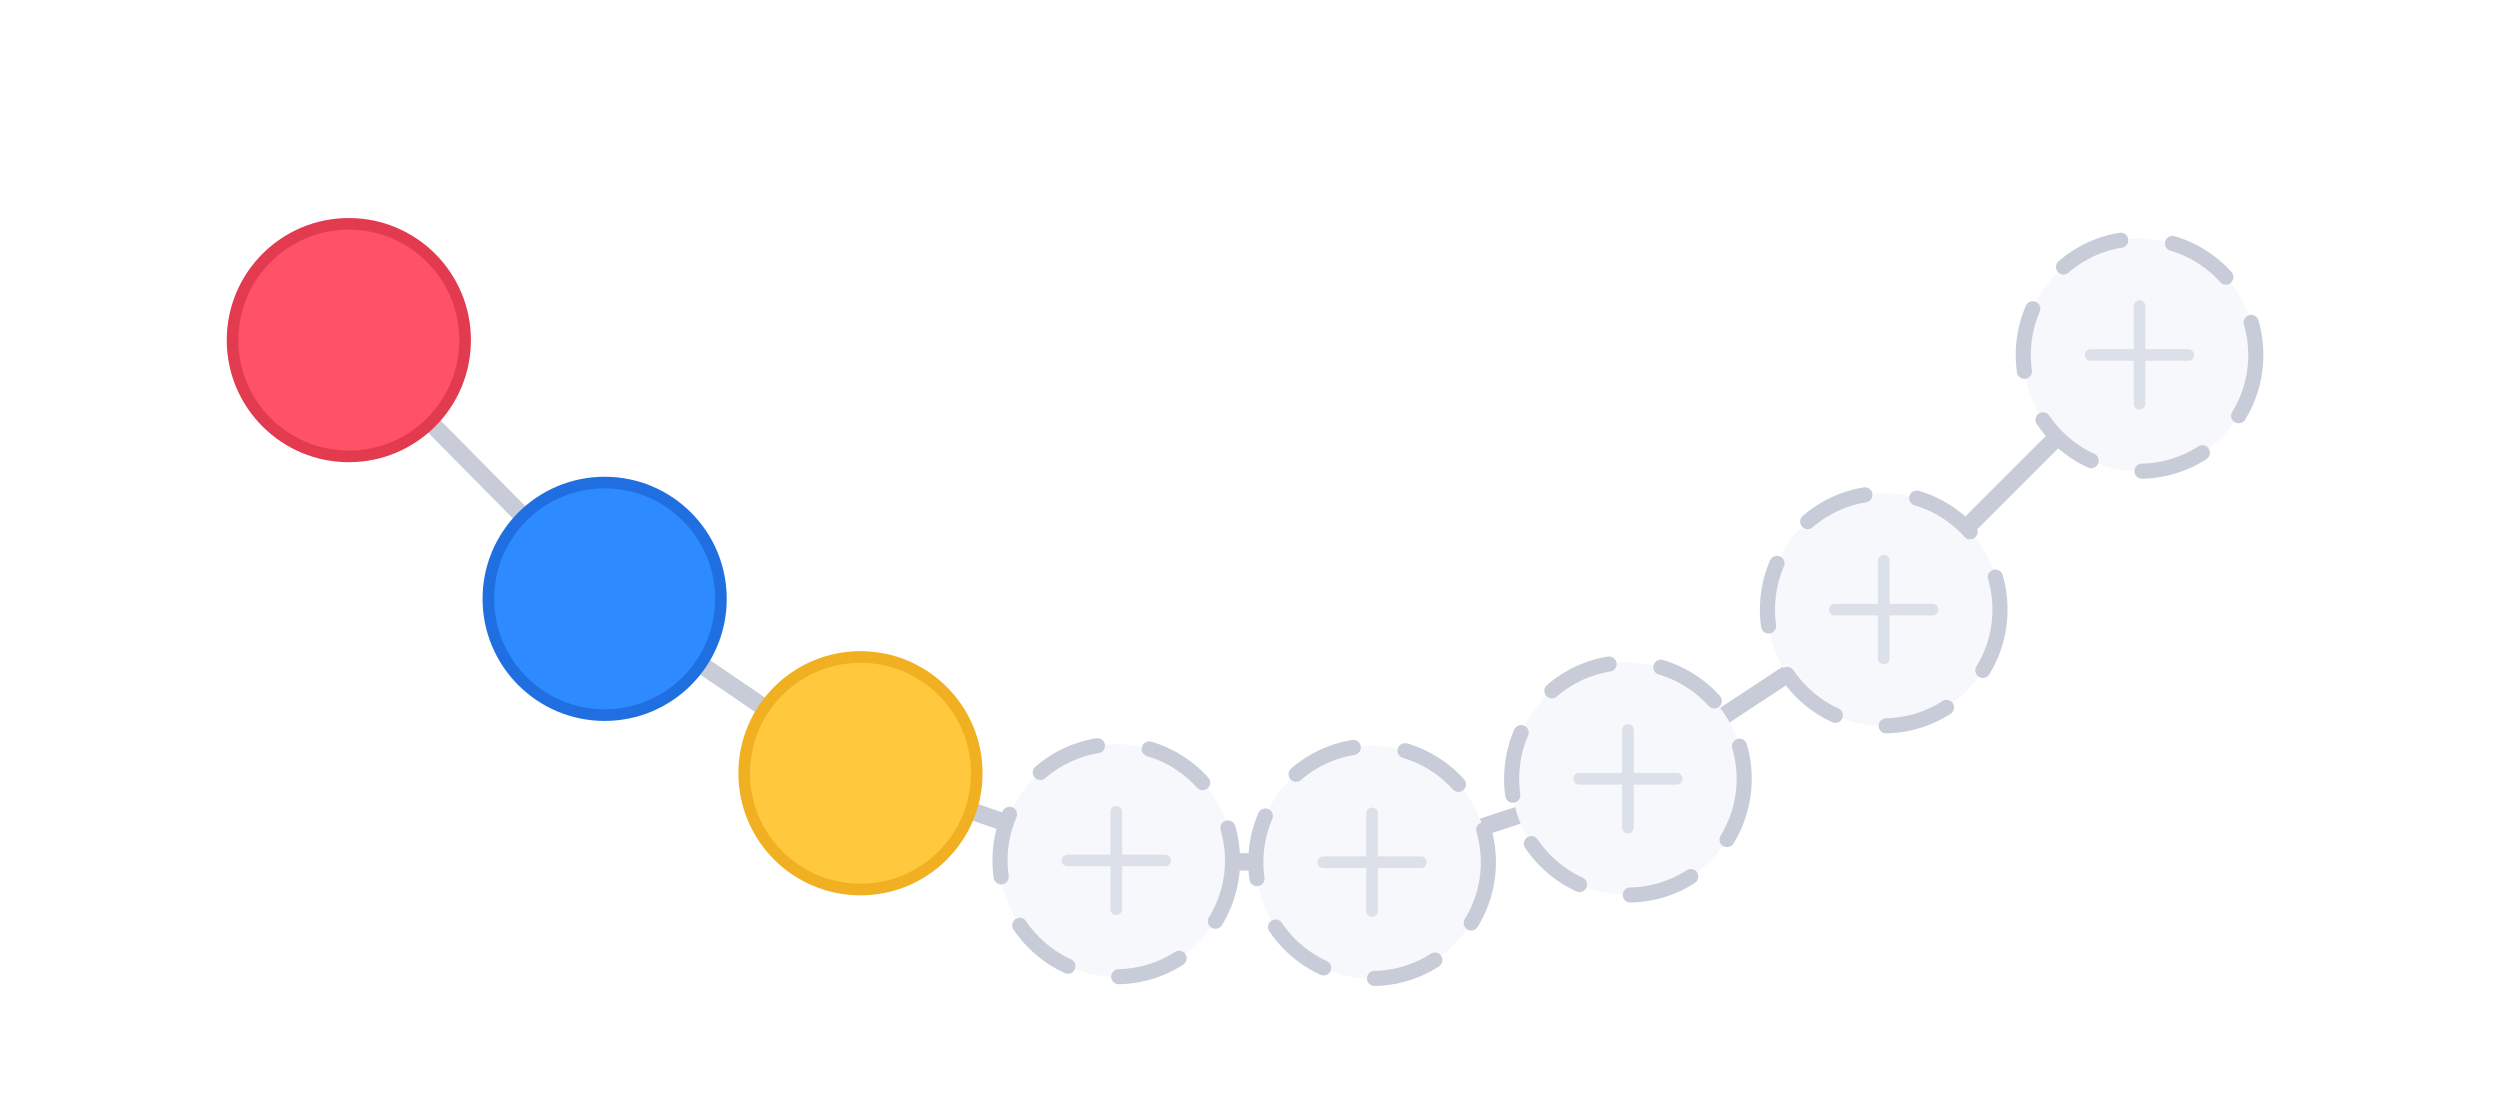
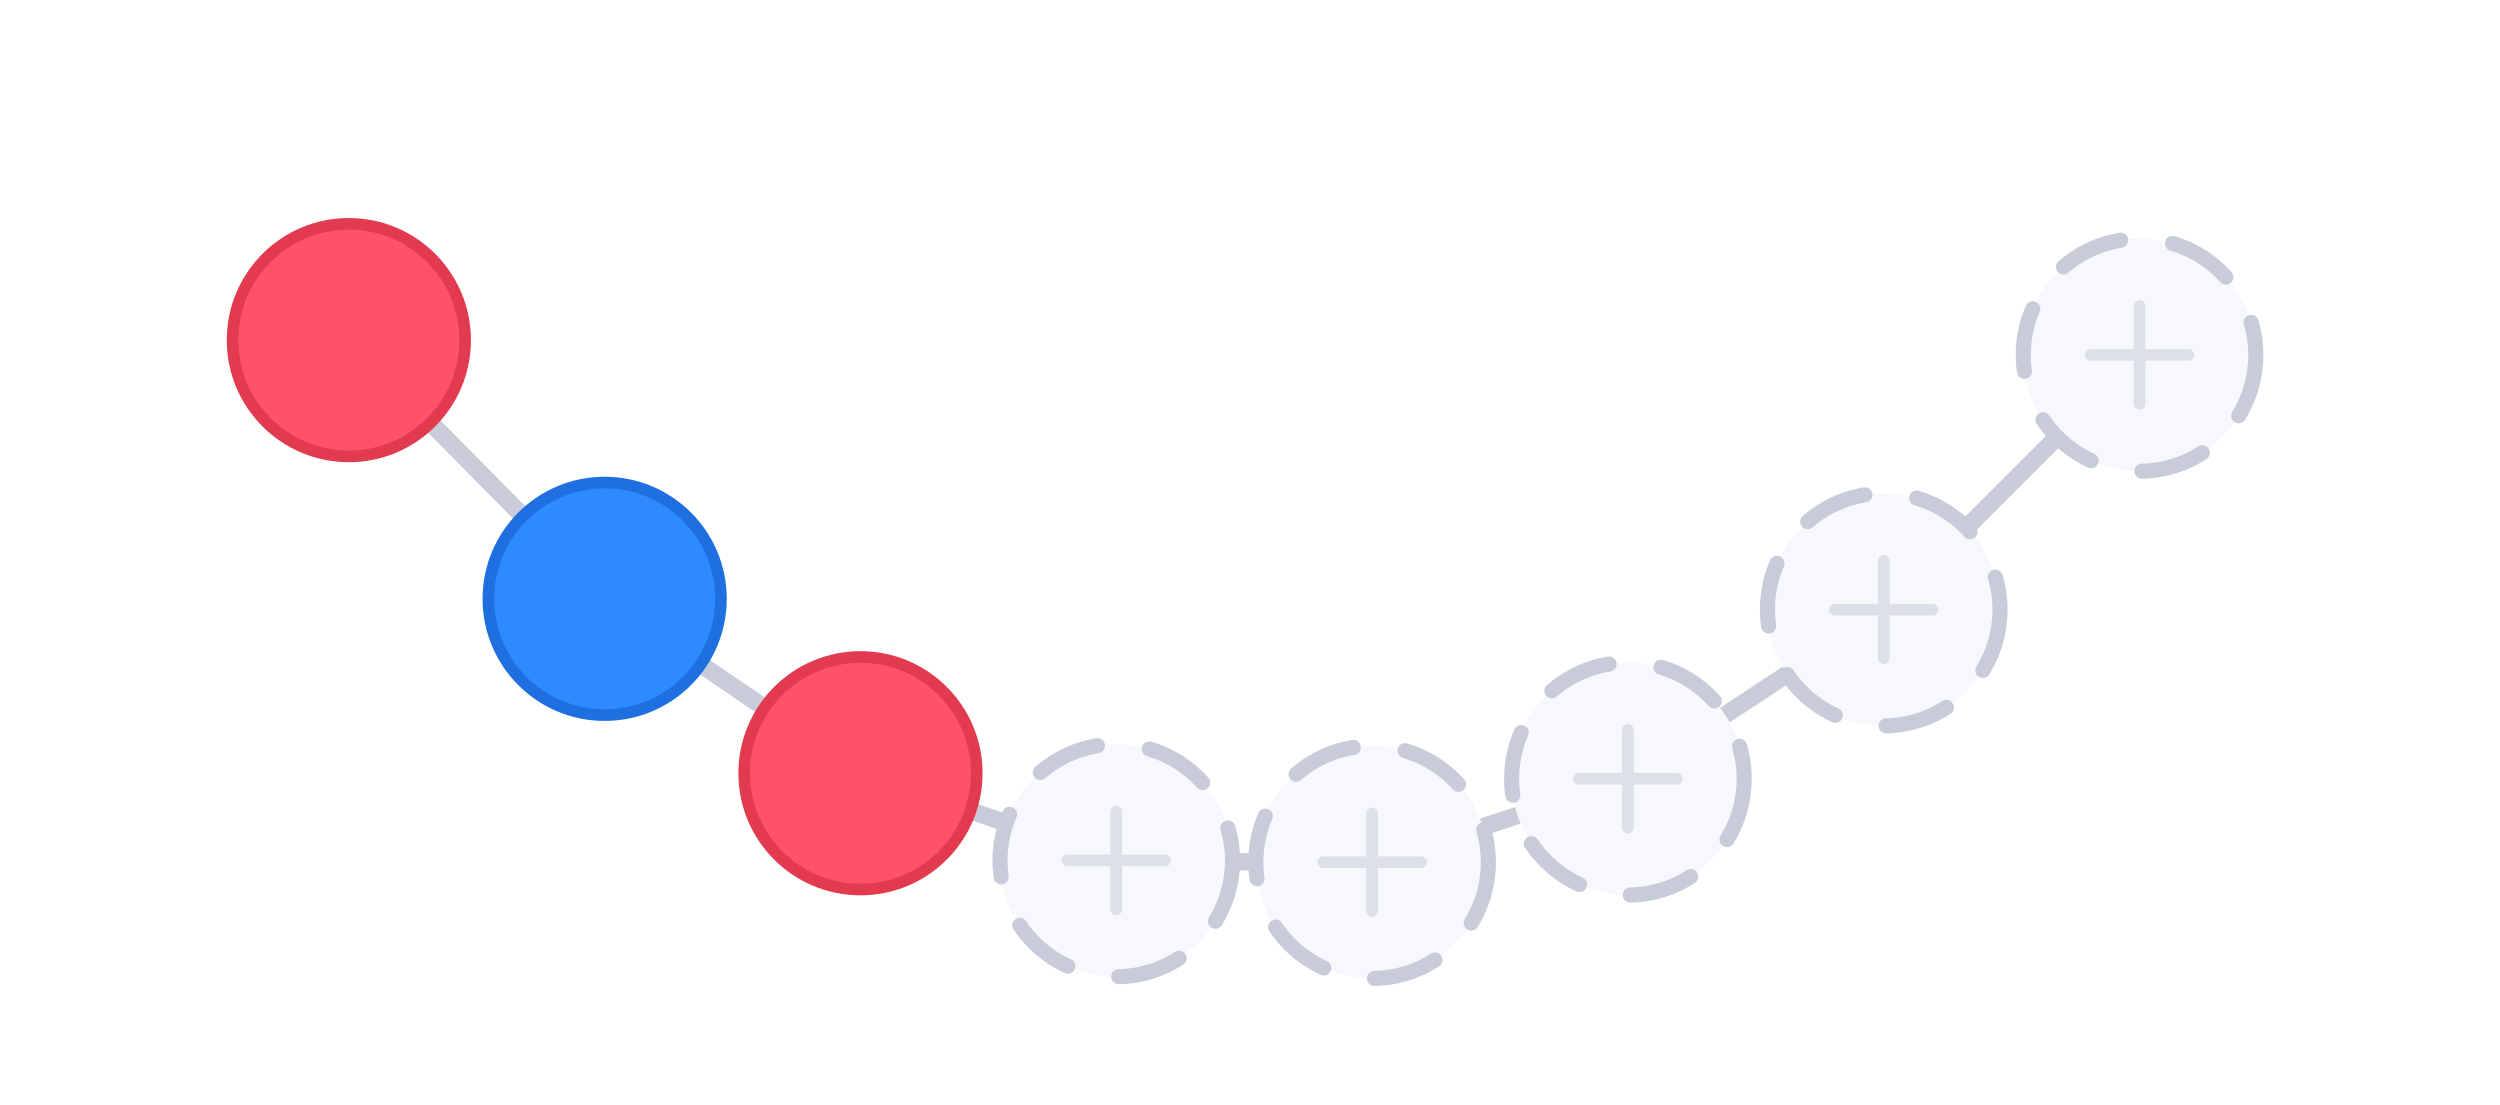
<svg xmlns="http://www.w3.org/2000/svg" viewBox="0 0 860 380" width="860" height="380" font-family="Fredoka, sans-serif">
  <path d="M120,117 L208,206 L296,266 L384,296 L472,297 L560,268 L648,210 L736,122" fill="none" stroke="#C7CCD8" stroke-width="6" />
  <circle cx="120" cy="117" r="10" fill="#3A3A4A" opacity="0.5" />
  <circle cx="736" cy="122" r="10" fill="#3A3A4A" opacity="0.5" />
  <circle cx="120" cy="117" r="40.0" fill="#FF5168" stroke="#E23B50" stroke-width="4" />
  <circle cx="208" cy="206" r="40.0" fill="#2E8BFF" stroke="#1F6FE0" stroke-width="4" />
-   <circle cx="296" cy="266" r="40.0" fill="#FFC83D" stroke="#F0B021" stroke-width="4" />
+   <circle cx="296" cy="266" r="40.0" fill="#FF5168" stroke="#E23B50" stroke-width="4" />
  <circle cx="384.0" cy="296.0" r="40.0" fill="#F6F8FC" stroke="#C7CCD8" stroke-width="5.2" stroke-dasharray="22.0 18.0" stroke-linecap="round" />
  <path d="M367.2,296.0 H400.8 M384.0,279.2 V312.8" stroke="#C7CCD8" stroke-width="4.0" stroke-linecap="round" opacity="0.55" />
  <circle cx="472.0" cy="296.6" r="40.0" fill="#F6F8FC" stroke="#C7CCD8" stroke-width="5.2" stroke-dasharray="22.0 18.0" stroke-linecap="round" />
  <path d="M455.2,296.6 H488.8 M472.0,279.8 V313.4" stroke="#C7CCD8" stroke-width="4.0" stroke-linecap="round" opacity="0.55" />
  <circle cx="560.0" cy="267.9" r="40.0" fill="#F6F8FC" stroke="#C7CCD8" stroke-width="5.2" stroke-dasharray="22.0 18.0" stroke-linecap="round" />
  <path d="M543.2,267.9 H576.8 M560.0,251.1 V284.7" stroke="#C7CCD8" stroke-width="4.0" stroke-linecap="round" opacity="0.55" />
  <circle cx="648.0" cy="209.7" r="40.0" fill="#F6F8FC" stroke="#C7CCD8" stroke-width="5.2" stroke-dasharray="22.0 18.0" stroke-linecap="round" />
  <path d="M631.2,209.7 H664.8 M648.0,192.9 V226.5" stroke="#C7CCD8" stroke-width="4.0" stroke-linecap="round" opacity="0.55" />
  <circle cx="736.0" cy="122.1" r="40.0" fill="#F6F8FC" stroke="#C7CCD8" stroke-width="5.2" stroke-dasharray="22.0 18.0" stroke-linecap="round" />
  <path d="M719.2,122.1 H752.8 M736.0,105.3 V138.9" stroke="#C7CCD8" stroke-width="4.0" stroke-linecap="round" opacity="0.55" />
</svg>
